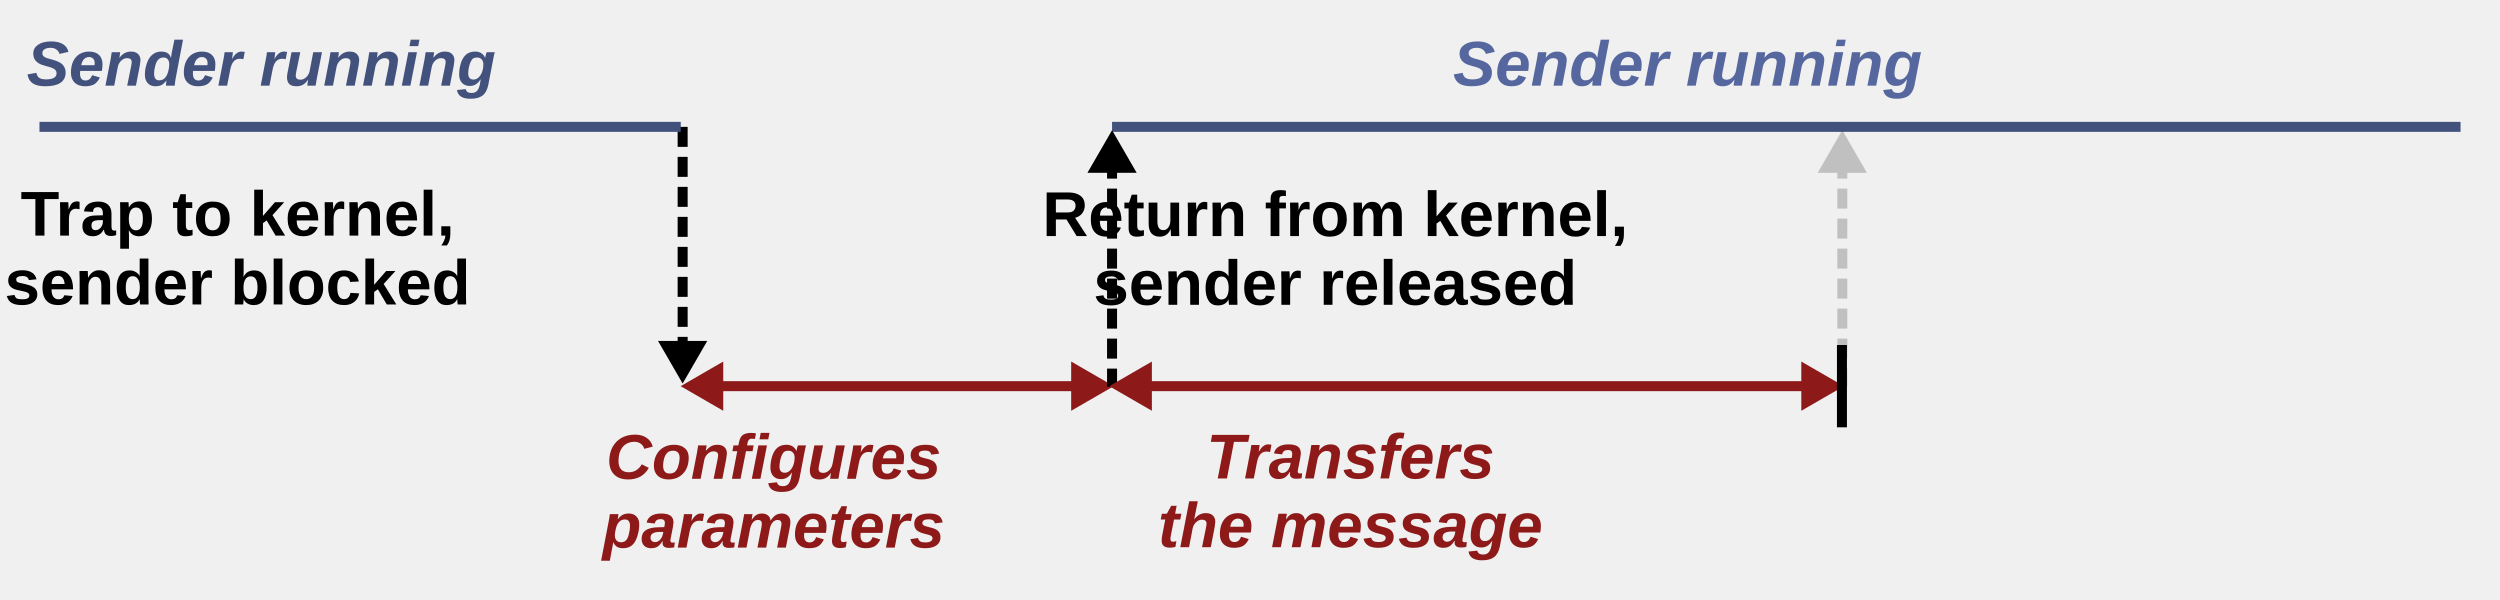
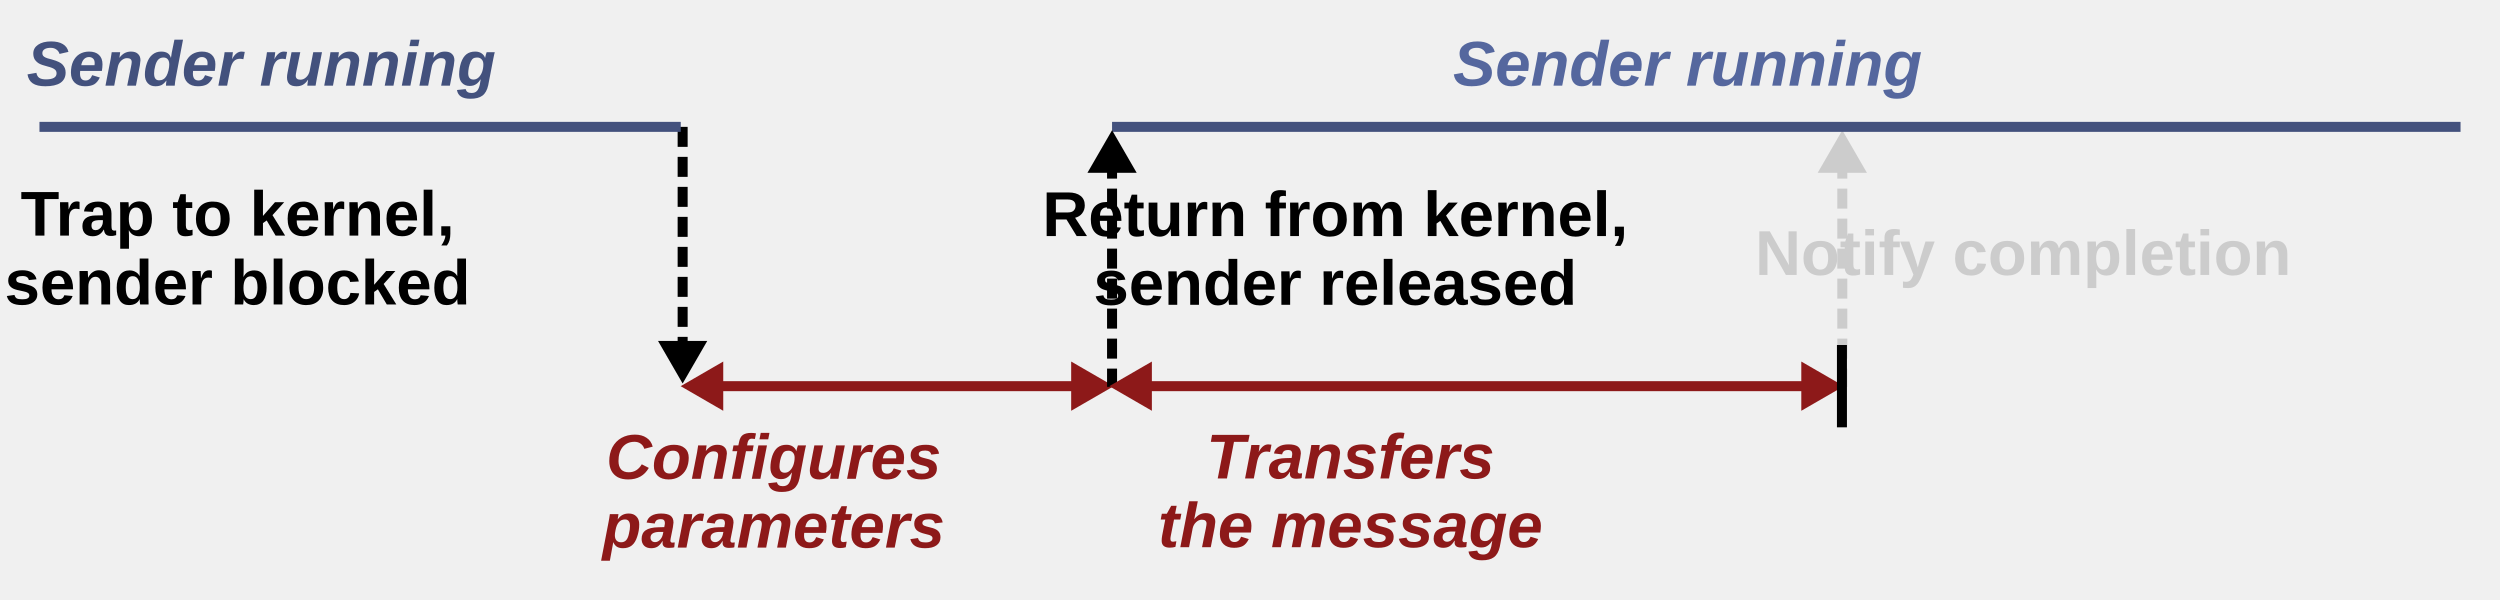
<svg xmlns="http://www.w3.org/2000/svg" xmlns:ns1="http://www.openswatchbook.org/uri/2009/osb" width="250mm" height="60mm" viewBox="0 0 250 60" version="1.1" id="svg8">
  <defs id="defs2">
    <marker orient="auto" refY="0" refX="0" id="marker1073" style="overflow:visible">
-       <path id="path1071" d="M 5.77,0 -2.88,5 V -5 Z" style="fill:#000000;fill-opacity:1;fill-rule:evenodd;stroke:#000000;stroke-width:1pt;stroke-opacity:1" transform="scale(-0.4)" />
+       <path id="path1071" d="M 5.77,0 -2.88,5 V -5 Z" style="fill:#cccccc;fill-opacity:1;fill-rule:evenodd;stroke:#cccccc;stroke-width:1pt;stroke-opacity:1" transform="scale(-0.4)" />
    </marker>
    <marker orient="auto" refY="0" refX="0" id="marker2450" style="overflow:visible">
      <path id="path2448" d="M 5.77,0 -2.88,5 V -5 Z" style="fill:#8d1919;fill-opacity:1;fill-rule:evenodd;stroke:#8d1919;stroke-width:1pt;stroke-opacity:1" transform="scale(0.4)" />
    </marker>
    <marker orient="auto" refY="0" refX="0" id="marker2446" style="overflow:visible">
      <path id="path2444" d="M 5.77,0 -2.88,5 V -5 Z" style="fill:#8d1919;fill-opacity:1;fill-rule:evenodd;stroke:#8d1919;stroke-width:1pt;stroke-opacity:1" transform="scale(-0.4)" />
    </marker>
    <marker style="overflow:visible" id="marker2442" refX="0" refY="0" orient="auto">
      <path transform="scale(-0.4)" style="fill:#000000;fill-opacity:1;fill-rule:evenodd;stroke:#000000;stroke-width:1pt;stroke-opacity:1" d="M 5.77,0 -2.88,5 V -5 Z" id="path2440" />
    </marker>
    <marker style="overflow:visible" id="marker2438" refX="0" refY="0" orient="auto">
      <path transform="scale(0.4)" style="fill:#000000;fill-opacity:1;fill-rule:evenodd;stroke:#000000;stroke-width:1pt;stroke-opacity:1" d="M 5.77,0 -2.88,5 V -5 Z" id="path2436" />
    </marker>
    <marker style="overflow:visible" id="marker2372" refX="0" refY="0" orient="auto">
      <path transform="scale(0.4)" style="fill:#000000;fill-opacity:1;fill-rule:evenodd;stroke:#000000;stroke-width:1pt;stroke-opacity:1" d="M 5.77,0 -2.88,5 V -5 Z" id="path2370" />
    </marker>
    <marker orient="auto" refY="0" refX="0" id="marker2304" style="overflow:visible">
      <path id="path2302" d="M 5.77,0 -2.88,5 V -5 Z" style="fill:#8d1919;fill-opacity:1;fill-rule:evenodd;stroke:#8d1919;stroke-width:1pt;stroke-opacity:1" transform="scale(0.4)" />
    </marker>
    <marker orient="auto" refY="0" refX="0" id="marker2300" style="overflow:visible">
      <path id="path2298" d="M 5.77,0 -2.88,5 V -5 Z" style="fill:#8d1919;fill-opacity:1;fill-rule:evenodd;stroke:#8d1919;stroke-width:1pt;stroke-opacity:1" transform="scale(-0.4)" />
    </marker>
    <marker style="overflow:visible" id="marker2268" refX="0" refY="0" orient="auto">
      <path transform="scale(0.4)" style="fill:#000000;fill-opacity:1;fill-rule:evenodd;stroke:#000000;stroke-width:1pt;stroke-opacity:1" d="M 5.77,0 -2.88,5 V -5 Z" id="path2266" />
    </marker>
    <marker orient="auto" refY="0" refX="0" id="TriangleOutS" style="overflow:visible">
      <path id="path2130" d="M 5.77,0 -2.88,5 V -5 Z" style="fill:#000000;fill-opacity:1;fill-rule:evenodd;stroke:#000000;stroke-width:1pt;stroke-opacity:1" transform="scale(0.2)" />
    </marker>
    <marker orient="auto" refY="0" refX="0" id="EmptyTriangleOutL" style="overflow:visible">
      <path id="path2142" d="M 5.77,0 -2.88,5 V -5 Z" style="fill:#ffffff;fill-rule:evenodd;stroke:#000000;stroke-width:1pt;stroke-opacity:1" transform="matrix(0.8,0,0,0.8,-4.8,0)" />
    </marker>
    <linearGradient id="linearGradient9526" ns1:paint="solid">
      <stop style="stop-color:#ffffff;stop-opacity:1;" offset="0" id="stop9524" />
    </linearGradient>
    <marker style="overflow:visible" id="marker8080" refX="0" refY="0" orient="auto">
      <path transform="scale(0.8)" style="fill:#000000;fill-opacity:1;fill-rule:evenodd;stroke:#000000;stroke-width:1pt;stroke-opacity:1" d="M 5.77,0 -2.88,5 V -5 Z" id="path8078" />
    </marker>
    <marker style="overflow:visible" id="marker7624" refX="0" refY="0" orient="auto">
      <path transform="scale(0.8)" style="fill:#000000;fill-opacity:1;fill-rule:evenodd;stroke:#000000;stroke-width:1pt;stroke-opacity:1" d="M 5.77,0 -2.88,5 V -5 Z" id="path7622" />
    </marker>
    <marker orient="auto" refY="0" refX="0" id="Arrow2Lend" style="overflow:visible">
      <path id="path5519" style="fill:#000000;fill-opacity:1;fill-rule:evenodd;stroke:#000000;stroke-width:0.625;stroke-linejoin:round;stroke-opacity:1" d="M 8.719,4.034 -2.207,0.016 8.719,-4.002 c -1.745,2.372 -1.735,5.617 -6e-7,8.035 z" transform="matrix(-1.1,0,0,-1.1,-1.1,0)" />
    </marker>
    <marker orient="auto" refY="0" refX="0" id="Arrow1Lstart" style="overflow:visible">
      <path id="path5498" d="M 0,0 5,-5 -12.5,0 5,5 Z" style="fill:#000000;fill-opacity:1;fill-rule:evenodd;stroke:#000000;stroke-width:1pt;stroke-opacity:1" transform="matrix(0.8,0,0,0.8,10,0)" />
    </marker>
    <marker orient="auto" refY="0" refX="0" id="Arrow1Lend" style="overflow:visible">
      <path id="path5501" d="M 0,0 5,-5 -12.5,0 5,5 Z" style="fill:#000000;fill-opacity:1;fill-rule:evenodd;stroke:#000000;stroke-width:1pt;stroke-opacity:1" transform="matrix(-0.8,0,0,-0.8,-10,0)" />
    </marker>
    <linearGradient id="linearGradient4715" ns1:paint="solid">
      <stop style="stop-color:#000000;stop-opacity:1;" offset="0" id="stop4713" />
    </linearGradient>
    <linearGradient id="linearGradient4709" ns1:paint="solid">
      <stop style="stop-color:#000000;stop-opacity:1;" offset="0" id="stop4707" />
    </linearGradient>
    <linearGradient id="linearGradient4703" ns1:paint="solid">
      <stop style="stop-color:#000000;stop-opacity:1;" offset="0" id="stop4701" />
    </linearGradient>
    <linearGradient id="linearGradient4627" ns1:paint="solid">
      <stop style="stop-color:#000000;stop-opacity:1;" offset="0" id="stop4625" />
    </linearGradient>
  </defs>
  <g id="layer1" transform="translate(0,-237)">
    <g id="g5475" transform="translate(53.46894,-29.01453)">
+       <path style="opacity:1;fill:#cccccc;stroke:#cccccc;stroke-width:1;stroke-linecap:butt;stroke-linejoin:miter;stroke-miterlimit:4;stroke-dasharray:2, 1;stroke-dashoffset:0;stroke-opacity:1;marker-start:url(#marker1073);fill-opacity:1" d="m 130.762,281.876 v 22.825" id="path150" />
      <path style="fill:none;stroke:#000000;stroke-width:1;stroke-linecap:butt;stroke-linejoin:miter;stroke-miterlimit:4;stroke-dasharray:2, 1;stroke-dashoffset:0;stroke-opacity:1;marker-end:url(#marker2438)" d="m 14.795,278.701 v 22.825" id="path2374" />
      <path id="path2376" d="m 17.437,304.631 h 37.63" style="fill:#8d1919;stroke:#8d1919;stroke-width:1;stroke-linecap:butt;stroke-linejoin:miter;stroke-miterlimit:4;stroke-dasharray:none;stroke-opacity:1;marker-start:url(#marker2300);marker-end:url(#marker2304)" />
      <text id="text2380" y="274.58" x="124.924" style="font-style:normal;font-weight:normal;font-size:10.583px;line-height:1.25;font-family:sans-serif;letter-spacing:0px;word-spacing:0px;fill:#55679e;fill-opacity:1;stroke:none;stroke-width:0.265" xml:space="preserve">
        <tspan id="tspan2378" style="font-style:italic;font-variant:normal;font-weight:bold;font-stretch:normal;font-size:6.35px;font-family:Arial;-inkscape-font-specification:'Arial, Bold Italic';font-variant-ligatures:normal;font-variant-caps:normal;font-variant-numeric:normal;font-feature-settings:normal;text-align:center;writing-mode:lr-tb;text-anchor:middle;fill:#55679e;fill-opacity:1;stroke-width:0.265" y="274.58" x="124.924">Sender running</tspan>
      </text>
      <path id="path2382" d="M 57.737,278.701 H 192.585" style="fill:#43517d;stroke:#43517d;stroke-width:1;stroke-linecap:butt;stroke-linejoin:miter;stroke-miterlimit:4;stroke-dasharray:none;stroke-opacity:1" />
      <path id="path2384" d="m 57.737,281.876 v 22.825" style="fill:none;stroke:#000000;stroke-width:1;stroke-linecap:butt;stroke-linejoin:miter;stroke-miterlimit:4;stroke-dasharray:2, 1;stroke-dashoffset:0;stroke-opacity:1;marker-start:url(#marker2442)" />
      <g id="g2394" transform="translate(-0.5248783,-55.62559)">
        <text id="text2388" y="345.204" x="-16.805" style="font-style:normal;font-weight:normal;font-size:10.583px;line-height:1.25;font-family:sans-serif;letter-spacing:0px;word-spacing:0px;fill:#000000;fill-opacity:1;stroke:none;stroke-width:0.265" xml:space="preserve">
          <tspan id="tspan2386" style="font-style:normal;font-variant:normal;font-weight:bold;font-stretch:normal;font-size:6.35px;font-family:Arial;-inkscape-font-specification:'Arial, Bold';font-variant-ligatures:normal;font-variant-caps:normal;font-variant-numeric:normal;font-feature-settings:normal;text-align:center;writing-mode:lr-tb;text-anchor:middle;fill:#000000;fill-opacity:1;stroke-width:0.265" y="345.204" x="-16.805">Trap to kernel,</tspan>
        </text>
        <text xml:space="preserve" style="font-style:normal;font-weight:normal;font-size:10.583px;line-height:1.25;font-family:sans-serif;letter-spacing:0px;word-spacing:0px;fill:#000000;fill-opacity:1;stroke:none;stroke-width:0.265" x="-16.805" y="352.083" id="text2392">
          <tspan x="-16.805" y="352.083" style="font-style:normal;font-variant:normal;font-weight:bold;font-stretch:normal;font-size:6.35px;font-family:Arial;-inkscape-font-specification:'Arial, Bold';font-variant-ligatures:normal;font-variant-caps:normal;font-variant-numeric:normal;font-feature-settings:normal;text-align:center;writing-mode:lr-tb;text-anchor:middle;fill:#000000;fill-opacity:1;stroke-width:0.265" id="tspan2390">sender blocked</tspan>
        </text>
      </g>
      <g id="g2404" transform="translate(-67.87723,-58.23271)">
        <text xml:space="preserve" style="font-style:normal;font-weight:normal;font-size:10.583px;line-height:1.25;font-family:sans-serif;letter-spacing:0px;word-spacing:0px;fill:#000000;fill-opacity:1;stroke:none;stroke-width:0.265" x="160.319" y="347.85" id="text2398">
          <tspan x="160.319" y="347.85" style="font-style:normal;font-variant:normal;font-weight:bold;font-stretch:normal;font-size:6.35px;font-family:Arial;-inkscape-font-specification:'Arial, Bold';font-variant-ligatures:normal;font-variant-caps:normal;font-variant-numeric:normal;font-feature-settings:normal;text-align:center;writing-mode:lr-tb;text-anchor:middle;fill:#000000;fill-opacity:1;stroke-width:0.265" id="tspan2396">Return from kernel,</tspan>
        </text>
        <text id="text2402" y="354.729" x="160.319" style="font-style:normal;font-weight:normal;font-size:10.583px;line-height:1.25;font-family:sans-serif;letter-spacing:0px;word-spacing:0px;fill:#000000;fill-opacity:1;stroke:none;stroke-width:0.265" xml:space="preserve">
          <tspan id="tspan2400" style="font-style:normal;font-variant:normal;font-weight:bold;font-stretch:normal;font-size:6.35px;font-family:Arial;-inkscape-font-specification:'Arial, Bold';font-variant-ligatures:normal;font-variant-caps:normal;font-variant-numeric:normal;font-feature-settings:normal;text-align:center;writing-mode:lr-tb;text-anchor:middle;fill:#000000;fill-opacity:1;stroke-width:0.265" y="354.729" x="160.319">sender released</tspan>
        </text>
      </g>
      <text xml:space="preserve" style="font-style:normal;font-weight:normal;font-size:10.583px;line-height:1.25;font-family:sans-serif;letter-spacing:0px;word-spacing:0px;fill:#43517d;fill-opacity:1;stroke:none;stroke-width:0.265" x="-17.706" y="274.58" id="text2408">
        <tspan x="-17.706" y="274.58" style="font-style:italic;font-variant:normal;font-weight:bold;font-stretch:normal;font-size:6.35px;font-family:Arial;-inkscape-font-specification:'Arial, Bold Italic';font-variant-ligatures:normal;font-variant-caps:normal;font-variant-numeric:normal;font-feature-settings:normal;text-align:center;writing-mode:lr-tb;text-anchor:middle;fill:#43517d;fill-opacity:1;stroke-width:0.265" id="tspan2406">Sender running</tspan>
      </text>
      <path style="fill:#43517d;stroke:#43517d;stroke-width:1;stroke-linecap:butt;stroke-linejoin:miter;stroke-miterlimit:4;stroke-dasharray:none;stroke-opacity:1" d="M -49.522,278.701 H 14.606" id="path2410" />
      <g id="g2420" transform="translate(-6.91928,-36.38388)">
        <text id="text2414" y="350.241" x="100.876" style="font-style:normal;font-weight:normal;font-size:10.583px;line-height:1.25;font-family:sans-serif;letter-spacing:0px;word-spacing:0px;fill:#8d1919;fill-opacity:1;stroke:none;stroke-width:0.265" xml:space="preserve">
          <tspan id="tspan2412" style="font-style:italic;font-variant:normal;font-weight:bold;font-stretch:normal;font-size:6.35px;font-family:Arial;-inkscape-font-specification:'Arial, Bold Italic';font-variant-ligatures:normal;font-variant-caps:normal;font-variant-numeric:normal;font-feature-settings:normal;text-align:center;writing-mode:lr-tb;text-anchor:middle;fill:#8d1919;fill-opacity:1;stroke-width:0.265" y="350.241" x="100.876">Transfers</tspan>
        </text>
        <text xml:space="preserve" style="font-style:normal;font-weight:normal;font-size:10.583px;line-height:1.25;font-family:sans-serif;letter-spacing:0px;word-spacing:0px;fill:#8d1919;fill-opacity:1;stroke:none;stroke-width:0.265" x="100.876" y="357.12" id="text2418">
          <tspan x="100.876" y="357.12" style="font-style:italic;font-variant:normal;font-weight:bold;font-stretch:normal;font-size:6.35px;font-family:Arial;-inkscape-font-specification:'Arial, Bold Italic';font-variant-ligatures:normal;font-variant-caps:normal;font-variant-numeric:normal;font-feature-settings:normal;text-align:center;writing-mode:lr-tb;text-anchor:middle;fill:#8d1919;fill-opacity:1;stroke-width:0.265" id="tspan2416">the message</tspan>
        </text>
      </g>
      <g id="g2430" transform="translate(3.142021,-32.11017)">
        <text xml:space="preserve" style="font-style:normal;font-weight:normal;font-size:10.583px;line-height:1.25;font-family:sans-serif;letter-spacing:0px;word-spacing:0px;fill:#8d1919;fill-opacity:1;stroke:none;stroke-width:0.265" x="33.143" y="346.007" id="text2424">
          <tspan x="33.143" y="346.007" style="font-style:italic;font-variant:normal;font-weight:bold;font-stretch:normal;font-size:6.35px;font-family:Arial;-inkscape-font-specification:'Arial, Bold Italic';font-variant-ligatures:normal;font-variant-caps:normal;font-variant-numeric:normal;font-feature-settings:normal;text-align:center;writing-mode:lr-tb;text-anchor:middle;fill:#8d1919;fill-opacity:1;stroke-width:0.265" id="tspan2422">Configures</tspan>
        </text>
        <text id="text2428" y="352.886" x="33.143" style="font-style:normal;font-weight:normal;font-size:10.583px;line-height:1.25;font-family:sans-serif;letter-spacing:0px;word-spacing:0px;fill:#8d1919;fill-opacity:1;stroke:none;stroke-width:0.265" xml:space="preserve">
          <tspan id="tspan2426" style="font-style:italic;font-variant:normal;font-weight:bold;font-stretch:normal;font-size:6.35px;font-family:Arial;-inkscape-font-specification:'Arial, Bold Italic';font-variant-ligatures:normal;font-variant-caps:normal;font-variant-numeric:normal;font-feature-settings:normal;text-align:center;writing-mode:lr-tb;text-anchor:middle;fill:#8d1919;fill-opacity:1;stroke-width:0.265" y="352.886" x="33.143">parameters</tspan>
        </text>
      </g>
      <path style="fill:#8d1919;stroke:#8d1919;stroke-width:1;stroke-linecap:butt;stroke-linejoin:miter;stroke-miterlimit:4;stroke-dasharray:none;stroke-opacity:1;marker-start:url(#marker2446);marker-end:url(#marker2450)" d="M 60.3,304.631 H 128.079" id="path2432" />
      <path id="path2452" d="m 130.725,300.515 v 8.232" style="fill:none;stroke:#000000;stroke-width:1;stroke-linecap:butt;stroke-linejoin:miter;stroke-miterlimit:4;stroke-dasharray:none;stroke-dashoffset:0;stroke-opacity:1" />
-       <path style="opacity:0.2;fill:none;stroke:#000000;stroke-width:1;stroke-linecap:butt;stroke-linejoin:miter;stroke-miterlimit:4;stroke-dasharray:2, 1;stroke-dashoffset:0;stroke-opacity:1;marker-start:url(#marker1073)" d="m 130.762,281.876 v 22.825" id="path150" />
+       <g transform="translate(6.206106,-58.23271)" id="g1021" style="fill:#cccccc;fill-opacity:1">
+         <text id="text1015" y="351.744" x="155.028" style="font-style:normal;font-weight:normal;font-size:10.583px;line-height:1.25;font-family:sans-serif;letter-spacing:0px;word-spacing:0px;fill:#cccccc;fill-opacity:1;stroke:none;stroke-width:0.265" xml:space="preserve">
+           <tspan id="tspan1013" style="font-style:normal;font-variant:normal;font-weight:bold;font-stretch:normal;font-size:6.35px;font-family:Arial;-inkscape-font-specification:'Arial, Bold';font-variant-ligatures:normal;font-variant-caps:normal;font-variant-numeric:normal;font-feature-settings:normal;text-align:center;writing-mode:lr-tb;text-anchor:middle;fill:#cccccc;fill-opacity:1;stroke-width:0.265" y="351.744" x="155.028">Notify completion</tspan>
+         </text>
+       </g>
    </g>
  </g>
</svg>
